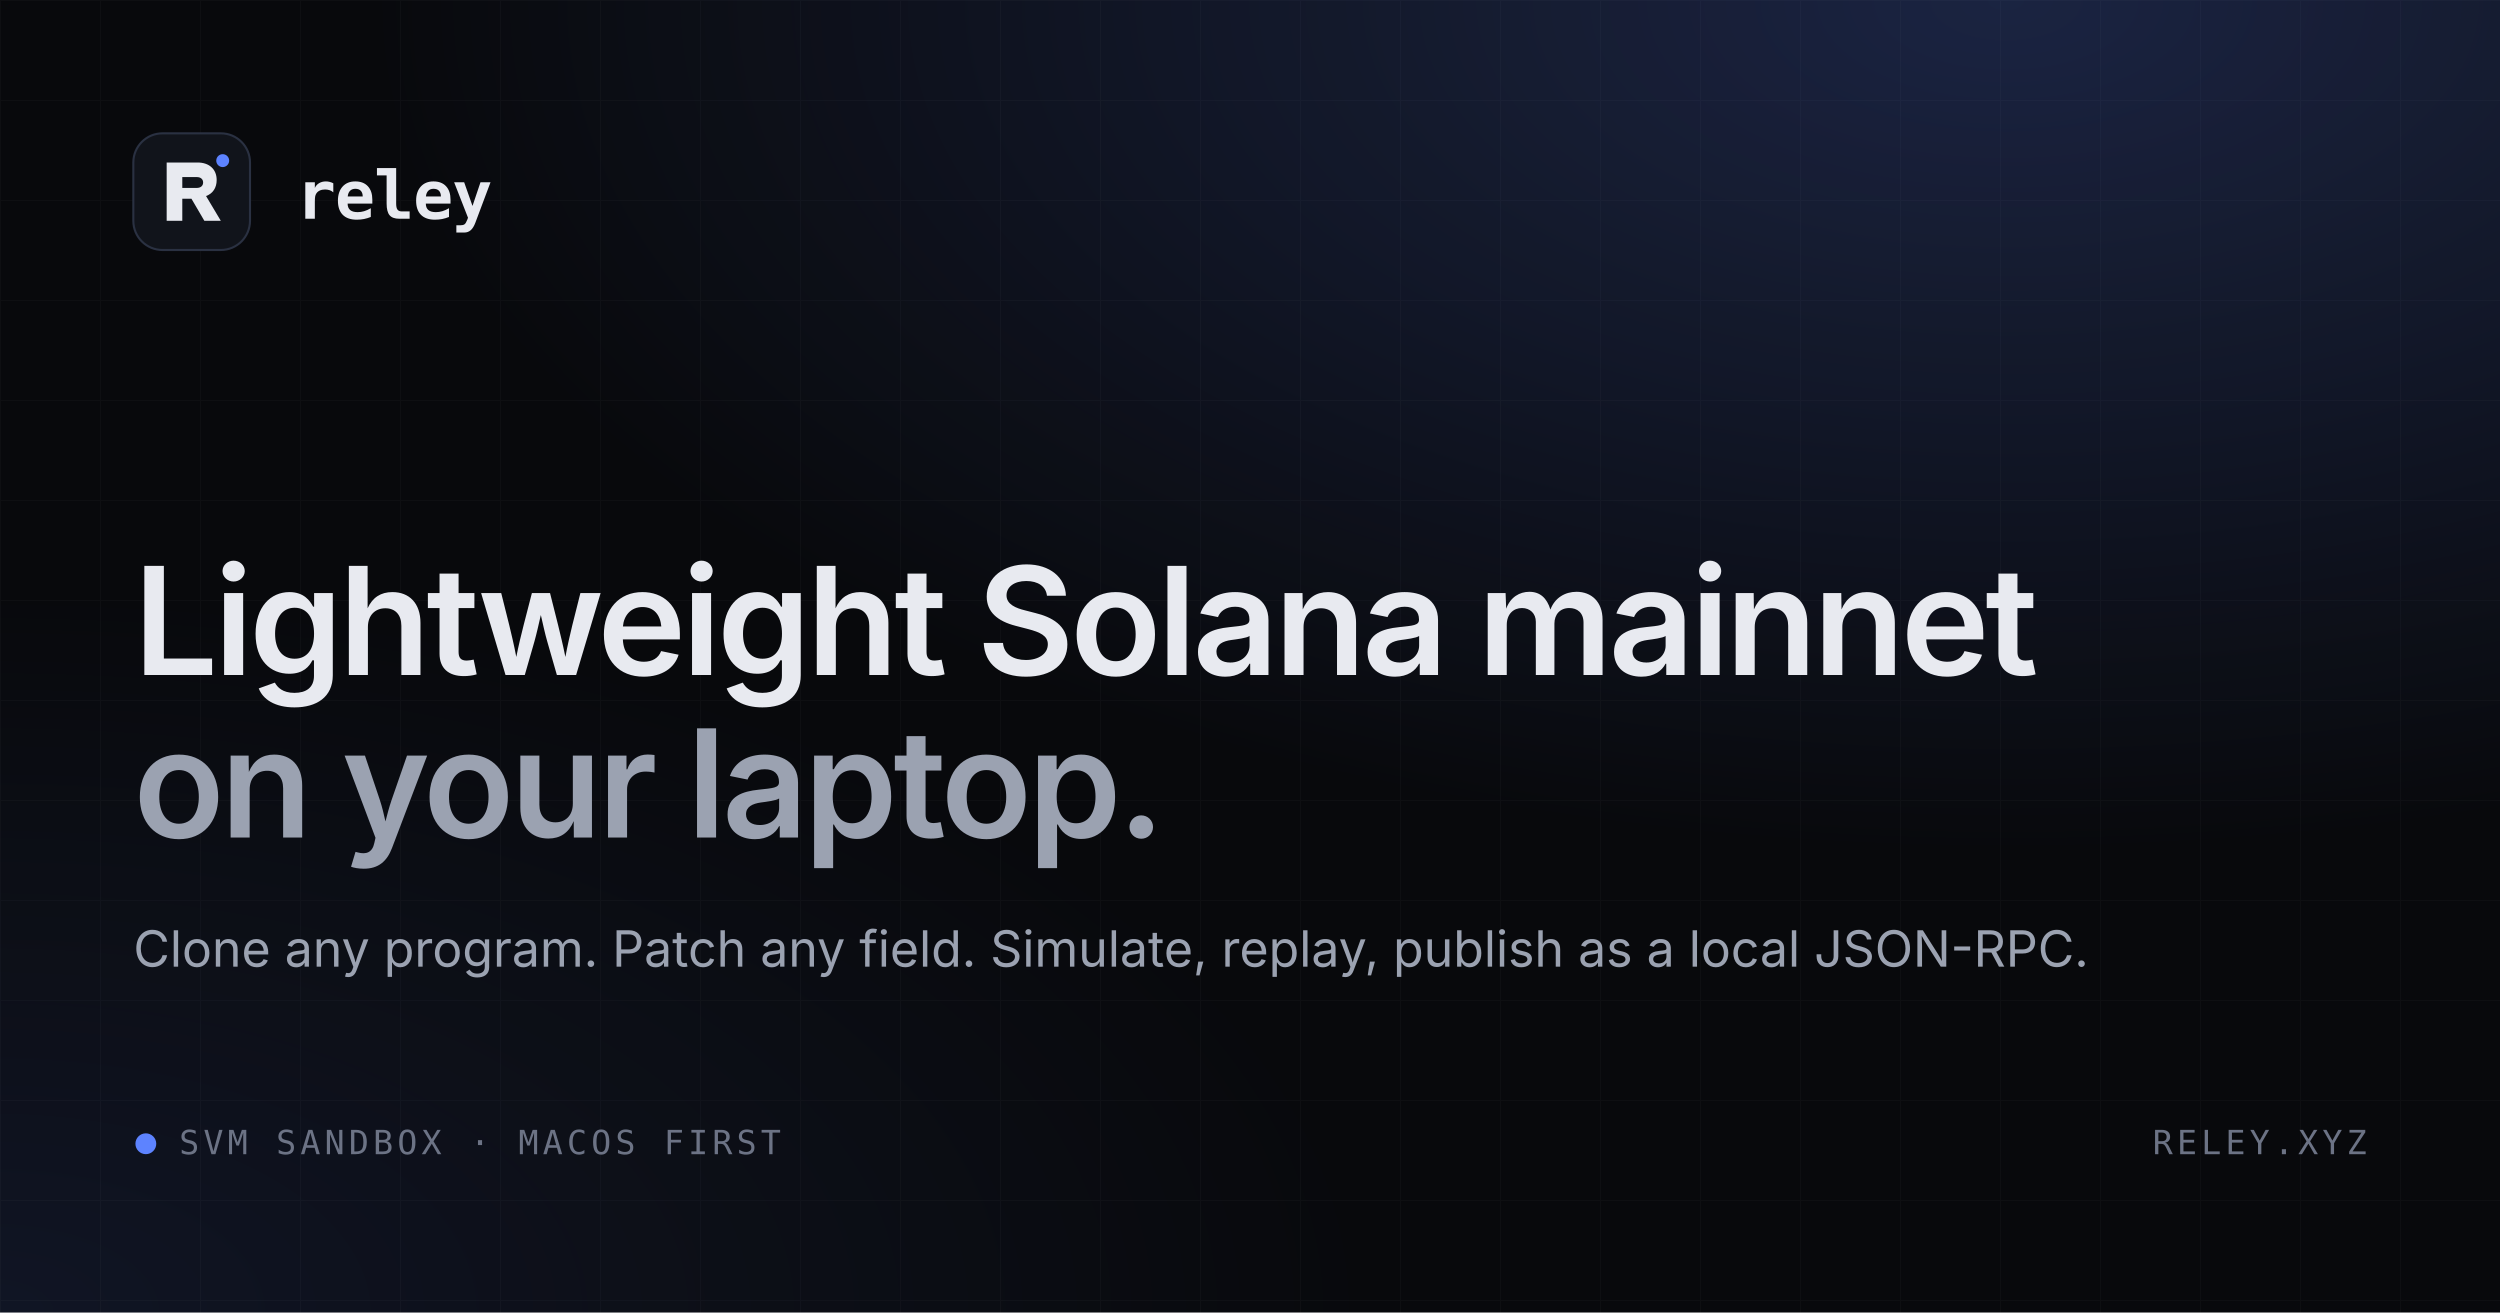
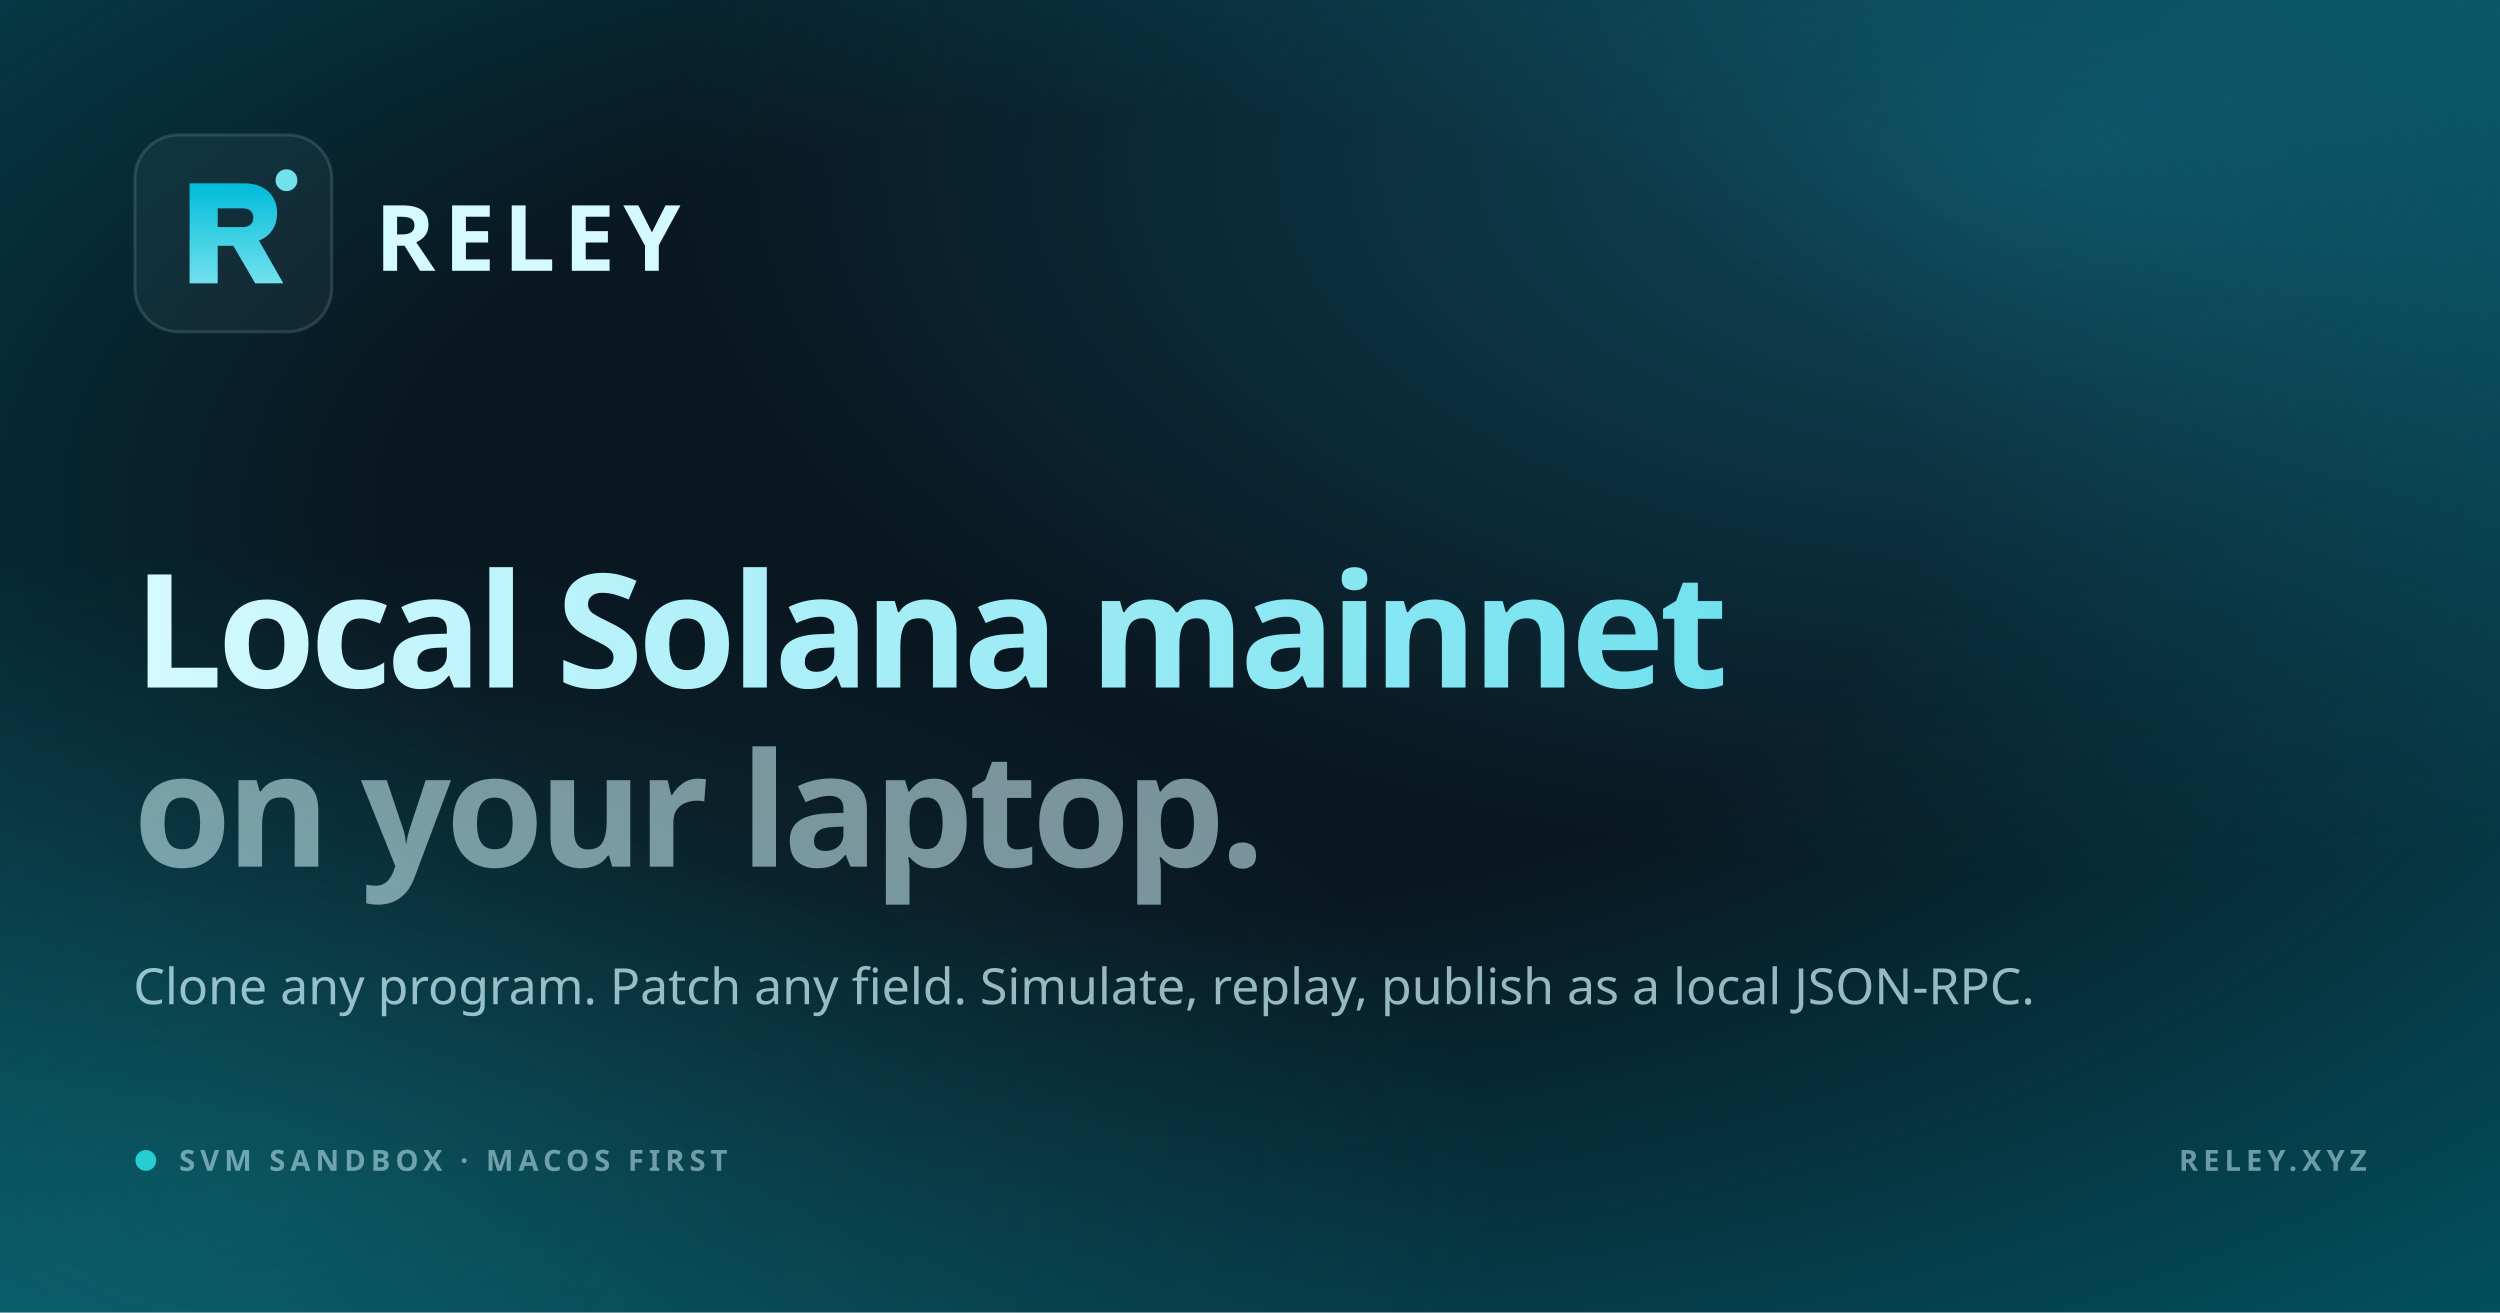
<svg xmlns="http://www.w3.org/2000/svg" viewBox="0 0 1200 630" width="1200" height="630">
  <defs>
-     <radialGradient id="halo-tr" cx="80%" cy="0%" r="65%">
-       <stop offset="0" stop-color="#5d83ff" stop-opacity="0.22" />
-       <stop offset="1" stop-color="#5d83ff" stop-opacity="0" />
+     <radialGradient id="body-radial" cx="46%" cy="39%" r="82%">
+       <stop offset="0.37" stop-color="#091721" />
+       <stop offset="1" stop-color="#02515E" />
    </radialGradient>
-     <radialGradient id="halo-bl" cx="0%" cy="100%" r="55%">
-       <stop offset="0" stop-color="#5d83ff" stop-opacity="0.10" />
-       <stop offset="1" stop-color="#5d83ff" stop-opacity="0" />
+     <radialGradient id="halo-tr" cx="82%" cy="12%" r="55%">
+       <stop offset="0" stop-color="#20C8EE" stop-opacity="0.28" />
+       <stop offset="1" stop-color="#20C8EE" stop-opacity="0" />
    </radialGradient>
-     <pattern id="grid" width="48" height="48" patternUnits="userSpaceOnUse">
-       <path d="M 48 0 L 0 0 0 48" fill="none" stroke="#ffffff" stroke-opacity="0.025" />
-     </pattern>
+     <radialGradient id="halo-bl" cx="10%" cy="92%" r="50%">
+       <stop offset="0" stop-color="#26CDD3" stop-opacity="0.18" />
+       <stop offset="1" stop-color="#26CDD3" stop-opacity="0" />
+     </radialGradient>
+     <linearGradient id="mark-grad" x1="0" y1="0" x2="0" y2="1">
+       <stop stop-color="#00BCDA" />
+       <stop offset="1" stop-color="#72E1EE" />
+     </linearGradient>
+     <linearGradient id="head-grad" x1="0" y1="0" x2="1" y2="0">
+       <stop stop-color="#D4F9FF" />
+       <stop offset="1" stop-color="#72E1EE" />
+     </linearGradient>
  </defs>
-   <rect width="1200" height="630" fill="#08090c" />
-   <rect width="1200" height="630" fill="url(#grid)" />
+   <rect width="1200" height="630" fill="url(#body-radial)" />
  <rect width="1200" height="630" fill="url(#halo-tr)" />
  <rect width="1200" height="630" fill="url(#halo-bl)" />
-   <g transform="translate(64,64)">
-     <rect x="0" y="0" width="56" height="56" rx="14" fill="#11141b" stroke="#2a3142" />
-     <path d="M16 14 H30.8 c5.6 0 9.2 3.2 9.2 8.4 0 3.7-1.8 6.5-5.1 7.7L42 42 H34.1 l-6.2-10.6h-4.4V42 H16 V14 zm7.5 7v5.2h7c1.8 0 3-1 3-2.6s-1.2-2.6-3-2.6h-7z" fill="#e8eaf0" />
-     <circle cx="42.9" cy="13.1" r="3.1" fill="#5d83ff" />
+   <g transform="translate(64,64) scale(1.5)">
+     <rect x="0.5" y="0.5" width="63" height="63" rx="14" fill="rgba(212,249,255,0.05)" stroke="rgba(212,249,255,0.14)" />
+     <path fill="url(#mark-grad)" fill-rule="evenodd" d="M18 16h17.5c6.4 0 10.5 3.7 10.5 9.5 0 4.2-2.1 7.4-5.8 8.8L48 48h-9l-7-12h-5v12H18V16zm9 8v6h8c2.1 0 3.4-1.1 3.4-3s-1.3-3-3.4-3h-8z" />
+     <circle cx="49" cy="15" r="3.5" fill="#72E1EE" />
  </g>
-   <text x="142" y="105" font-family="ui-monospace, SF Mono, Menlo, monospace" font-size="32" font-weight="600" letter-spacing="-0.5" fill="#e8eaf0">reley</text>
-   <text x="64" y="324" font-family="Inter, system-ui, sans-serif" font-size="72" font-weight="600" letter-spacing="-2" fill="#e8eaf0">
-     Lightweight Solana mainnet
+   <text x="180" y="130" font-family="'Satoshi', 'Figtree', system-ui, sans-serif" font-size="44" font-weight="900" letter-spacing="4" fill="#D4F9FF">RELEY</text>
+   <text x="64" y="330" font-family="'Satoshi', 'Figtree', system-ui, sans-serif" font-size="76" font-weight="900" letter-spacing="-2.5" fill="url(#head-grad)">
+     Local Solana mainnet
  </text>
-   <text x="64" y="402" font-family="Inter, system-ui, sans-serif" font-size="72" font-weight="600" letter-spacing="-2" fill="#9ba2b1">
+   <text x="64" y="416" font-family="'Satoshi', 'Figtree', system-ui, sans-serif" font-size="76" font-weight="900" letter-spacing="-2.5" fill="rgba(212,249,255,0.55)">
    on your laptop.
  </text>
-   <text x="64" y="464" font-family="Inter, system-ui, sans-serif" font-size="24" font-weight="400" fill="#9ba2b1">
+   <text x="64" y="482" font-family="'Figtree', system-ui, sans-serif" font-size="24" font-weight="500" fill="rgba(212,249,255,0.7)">
    Clone any program. Patch any field. Simulate, replay, publish as a local JSON-RPC.
  </text>
-   <g transform="translate(64,540)">
-     <circle cx="6" cy="9" r="5" fill="#5d83ff" />
-     <text x="22" y="14" font-family="ui-monospace, SF Mono, Menlo, monospace" font-size="16" letter-spacing="2" fill="#6c7385">SVM SANDBOX · MACOS FIRST</text>
+   <g transform="translate(64,548)">
+     <circle cx="6" cy="9" r="5" fill="#26CDD3" />
+     <text x="22" y="14" font-family="'Satoshi', 'Figtree', system-ui, sans-serif" font-size="14" font-weight="700" letter-spacing="2.4" fill="rgba(212,249,255,0.5)">SVM SANDBOX · MACOS FIRST</text>
  </g>
-   <text x="1136" y="554" font-family="ui-monospace, SF Mono, Menlo, monospace" font-size="16" letter-spacing="2" fill="#6c7385" text-anchor="end">RELEY.XYZ</text>
+   <text x="1136" y="562" font-family="'Satoshi', 'Figtree', system-ui, sans-serif" font-size="14" font-weight="700" letter-spacing="2.4" fill="rgba(212,249,255,0.5)" text-anchor="end">RELEY.XYZ</text>
</svg>
